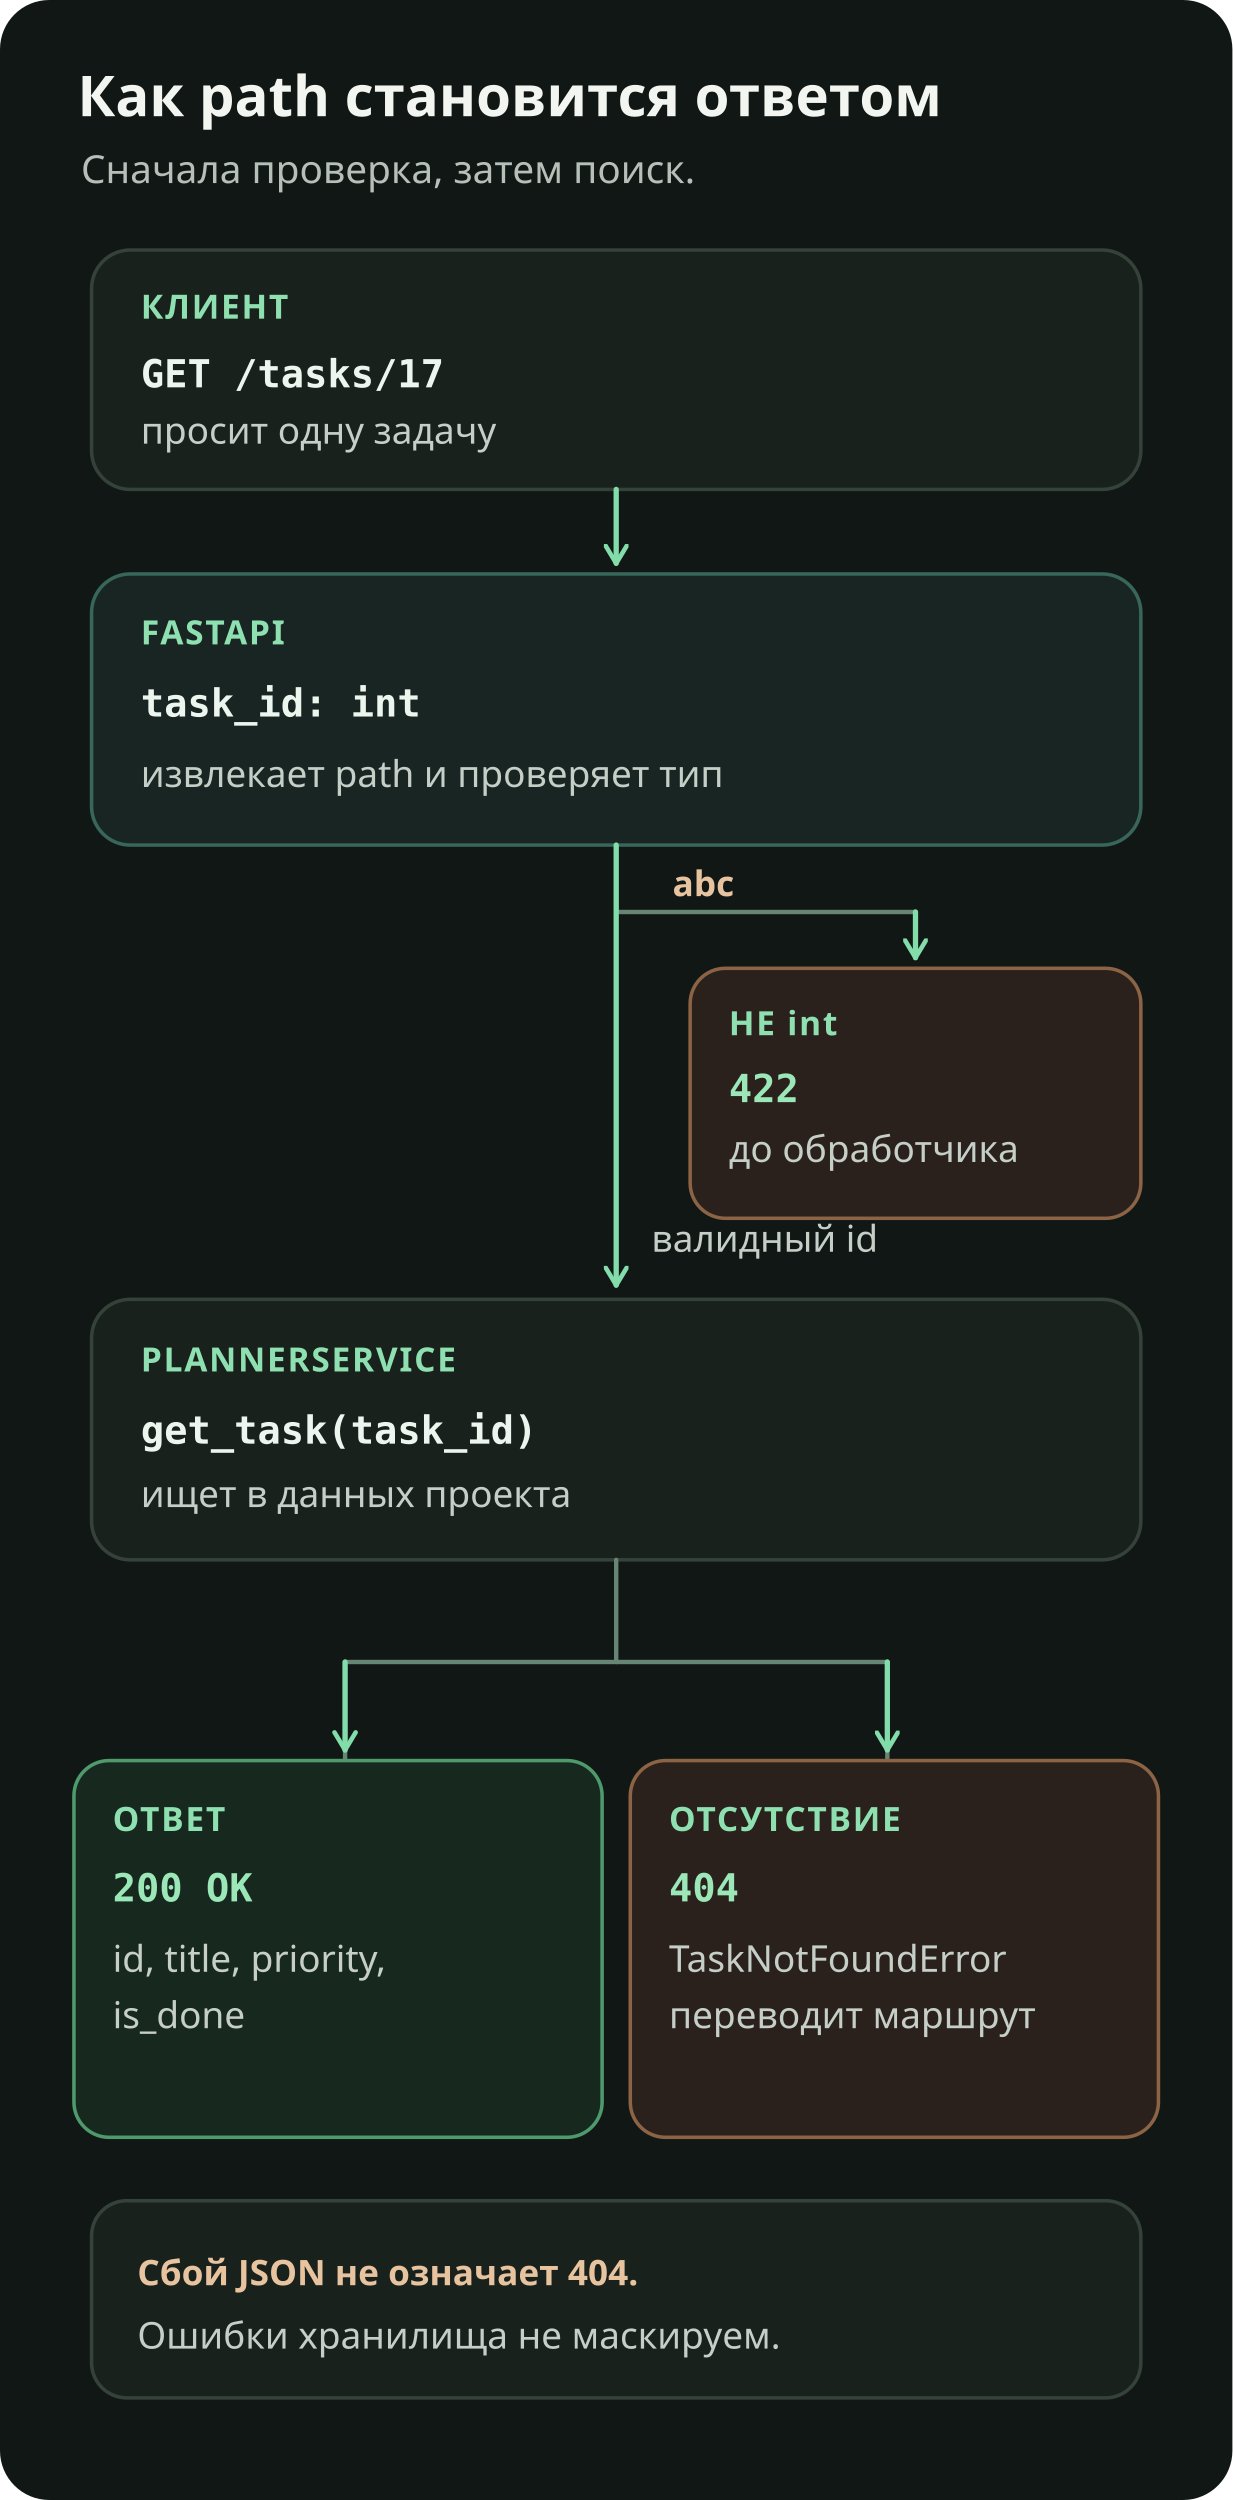
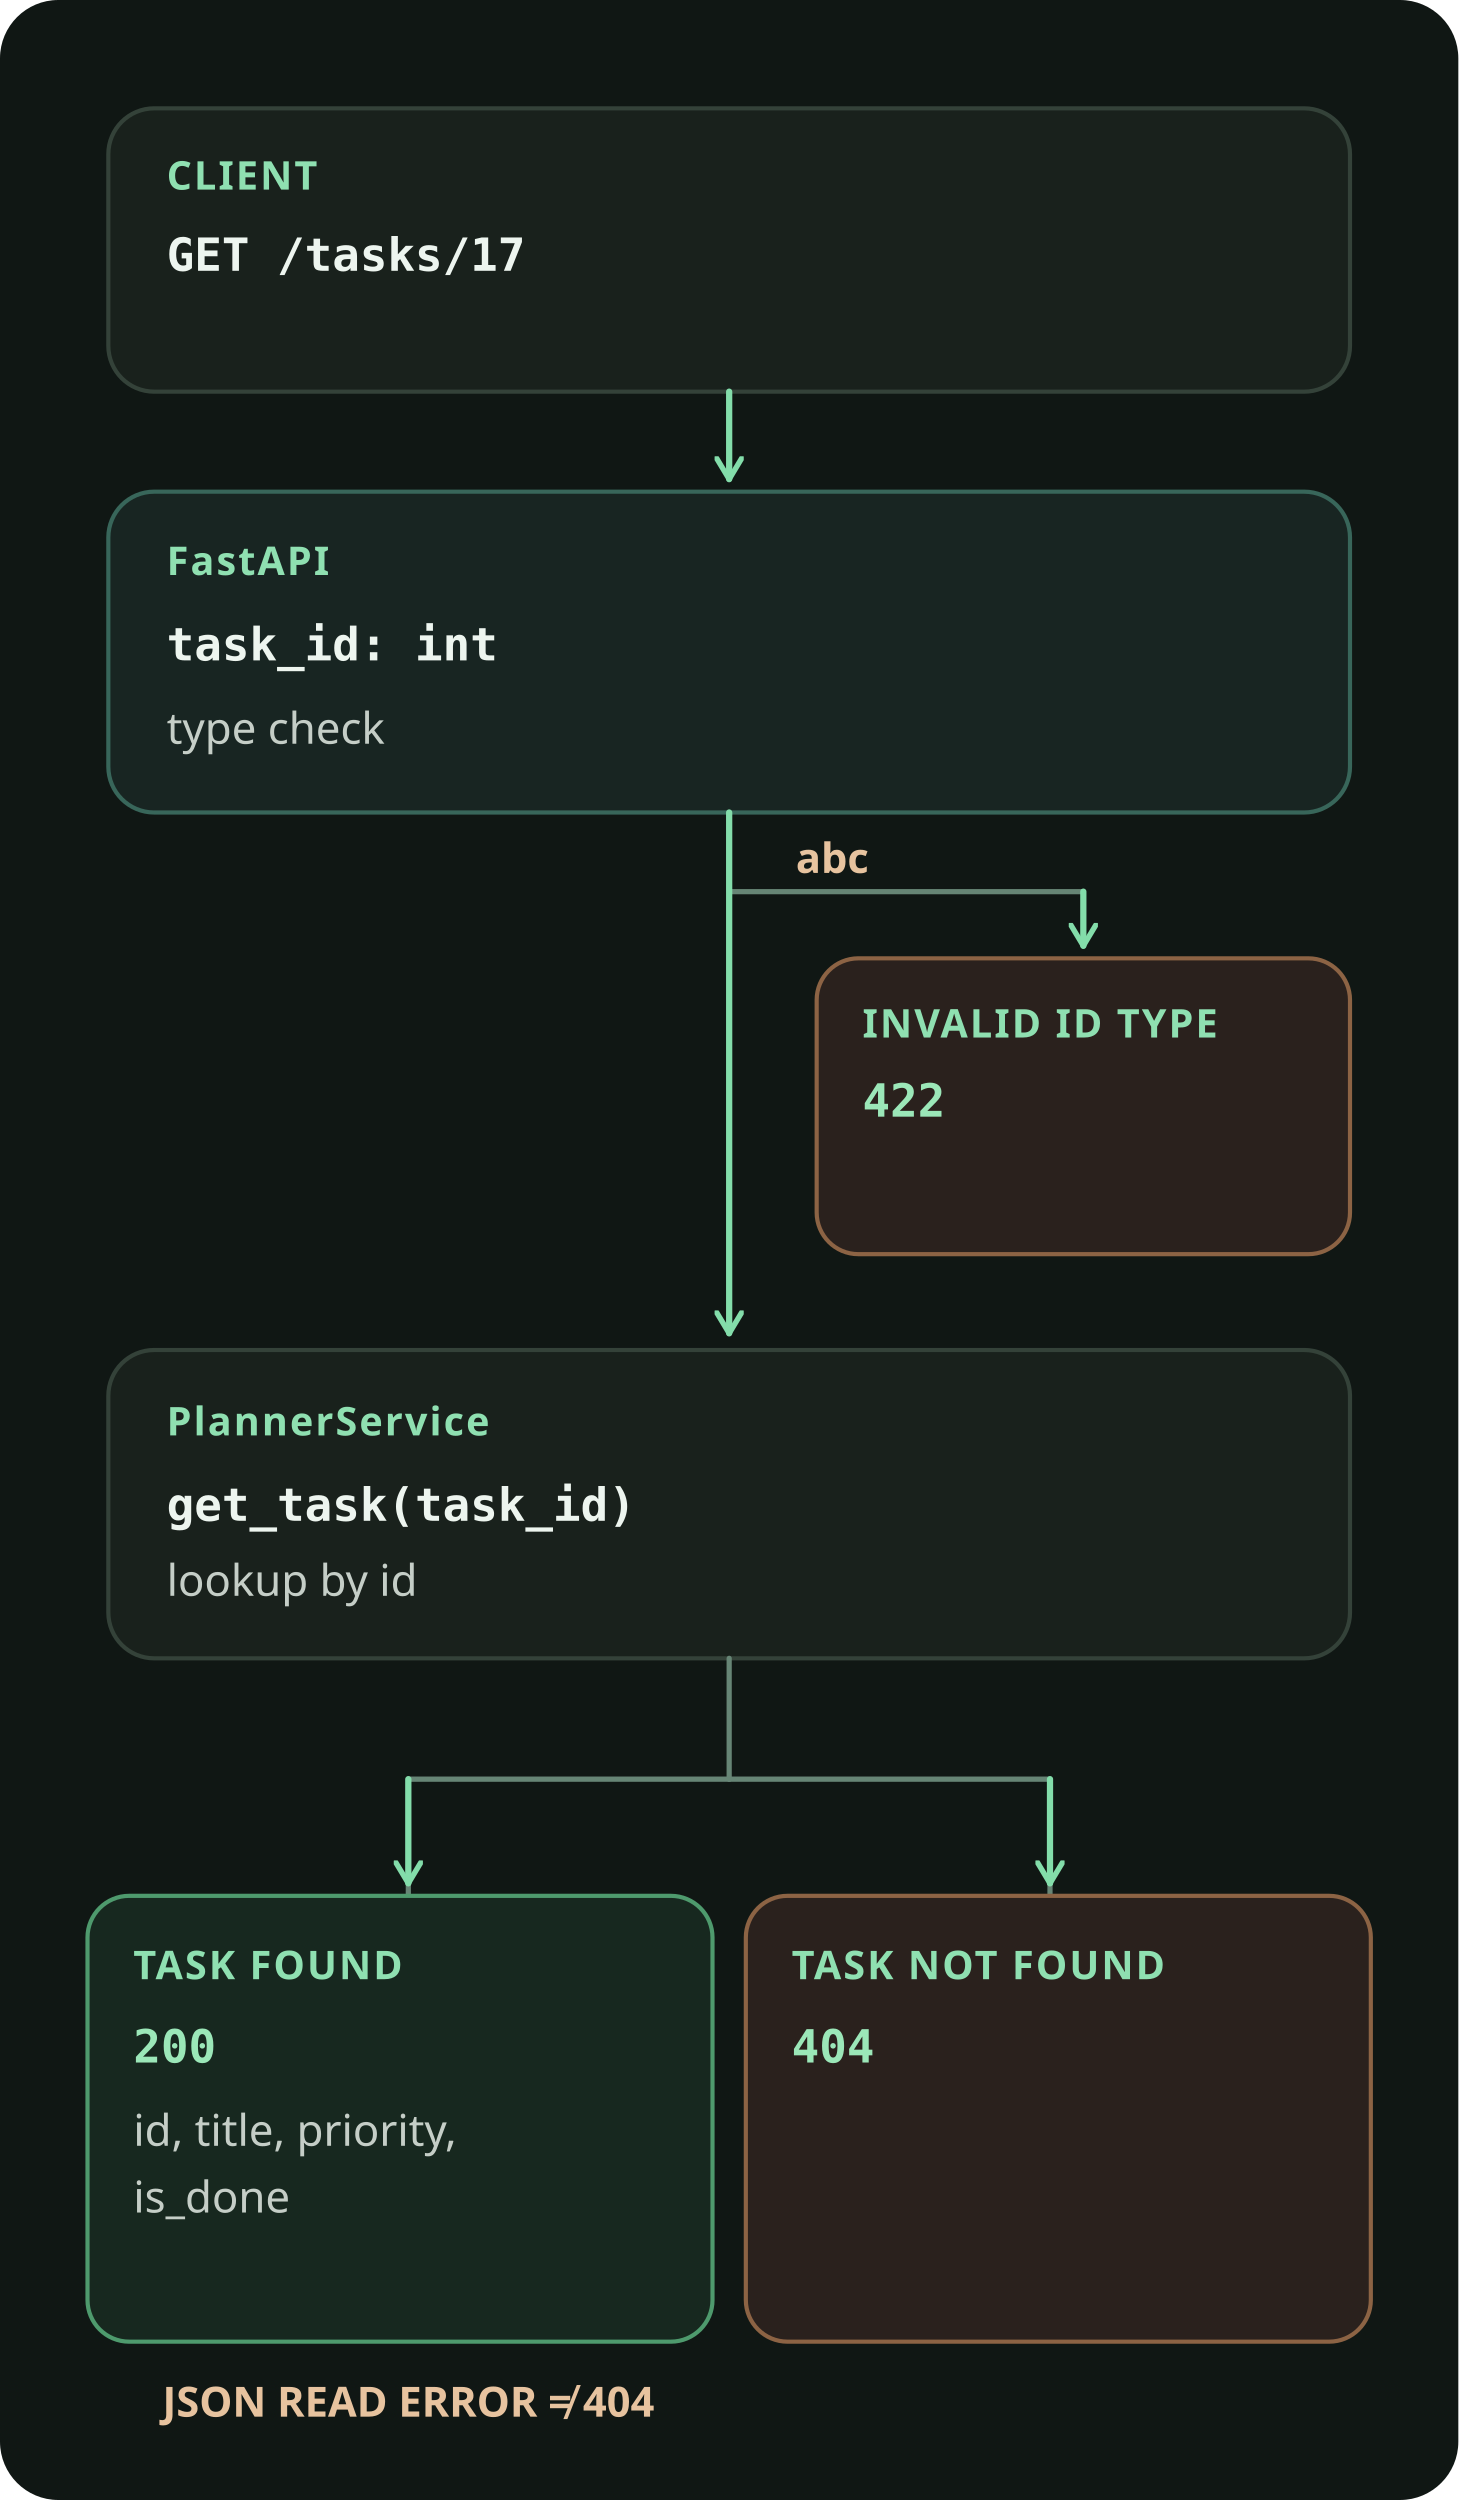
- <svg xmlns="http://www.w3.org/2000/svg" width="700" height="1420" viewBox="0 0 700 1420" fill="none">
+ <svg xmlns="http://www.w3.org/2000/svg" width="700" height="1200" viewBox="0 0 700 1200" fill="none">
  <defs>
    <marker id="arrow54m" markerWidth="14" markerHeight="14" refX="11" refY="7" orient="auto" markerUnits="userSpaceOnUse">
      <path d="M1 1L11 7L1 13" stroke="#83DDAA" stroke-width="2.6" stroke-linecap="round" stroke-linejoin="round" />
    </marker>
    <style>
      .bg{fill:#101714}.panel{fill:#19211C;stroke:#344239;stroke-width:2}
      .route{fill:#182522;stroke:#38665A;stroke-width:2}
      .success{fill:#17281F;stroke:#4E9A6D;stroke-width:2}
      .error{fill:#2A211D;stroke:#8C6344;stroke-width:2}
      .line{stroke:#83DDAA;stroke-width:3;stroke-linecap:round;stroke-linejoin:round;marker-end:url(#arrow54m)}
      .branch{stroke:#668575;stroke-width:2.5;stroke-linecap:round;stroke-linejoin:round}
      .title{fill:#F3F5F1;font:700 32px system-ui,sans-serif}
      .subtitle{fill:#B7C0B8;font:400 22px system-ui,sans-serif}
      .label{fill:#8FE0B1;font:700 19px system-ui,sans-serif;letter-spacing:1px}
      .head{fill:#F3F5F1;font:700 25px system-ui,sans-serif}
      .body{fill:#C5CEC7;font:400 21px system-ui,sans-serif}
      .mono{fill:#EDF5EF;font:600 22px ui-monospace,monospace}
      .status{fill:#9BE7B8;font:700 22px ui-monospace,monospace}
      .warning{fill:#E7C39F;font:600 20px system-ui,sans-serif}
    </style>
  </defs>
-   <rect class="bg" width="700" height="1420" rx="28" />
-   <text class="title" x="44" y="66">Как path становится ответом</text>
-   <text class="subtitle" x="46" y="104">Сначала проверка, затем поиск.</text>
-   <rect class="panel" x="52" y="142" width="596" height="136" rx="22" />
-   <text class="label" x="80" y="181">КЛИЕНТ</text>
-   <text class="mono" x="80" y="220">GET /tasks/17</text>
-   <text class="body" x="80" y="252">просит одну задачу</text>
-   <path class="line" d="M350 278V320" />
-   <rect class="route" x="52" y="326" width="596" height="154" rx="22" />
-   <text class="label" x="80" y="366">FASTAPI</text>
-   <text class="mono" x="80" y="407">task_id: int</text>
-   <text class="body" x="80" y="447">извлекает path и проверяет тип</text>
-   <path class="branch" d="M350 480V518H520" />
-   <path class="line" d="M520 518V544" />
-   <text class="warning" x="382" y="509">abc</text>
-   <rect class="error" x="392" y="550" width="256" height="142" rx="20" />
-   <text class="label" x="414" y="588">НЕ int</text>
-   <text class="status" x="414" y="626">422</text>
-   <text class="body" x="414" y="660">до обработчика</text>
-   <path class="line" d="M350 480V730" />
-   <text class="body" x="370" y="711">валидный id</text>
-   <rect class="panel" x="52" y="738" width="596" height="148" rx="22" />
-   <text class="label" x="80" y="779">PLANNERSERVICE</text>
-   <text class="mono" x="80" y="820">get_task(task_id)</text>
-   <text class="body" x="80" y="856">ищет в данных проекта</text>
-   <path class="branch" d="M350 886V944" />
-   <path class="branch" d="M350 944H196V1000" />
-   <path class="line" d="M196 944V994" />
-   <path class="branch" d="M350 944H504V1000" />
-   <path class="line" d="M504 944V994" />
-   <rect class="success" x="42" y="1000" width="300" height="214" rx="20" />
-   <text class="label" x="64" y="1040">ОТВЕТ</text>
-   <text class="status" x="64" y="1080">200 OK</text>
-   <text class="body" x="64" y="1120">id, title, priority,</text>
-   <text class="body" x="64" y="1152">is_done</text>
-   <rect class="error" x="358" y="1000" width="300" height="214" rx="20" />
-   <text class="label" x="380" y="1040">ОТСУТСТВИЕ</text>
-   <text class="status" x="380" y="1080">404</text>
-   <text class="body" x="380" y="1120">TaskNotFoundError</text>
-   <text class="body" x="380" y="1152">переводит маршрут</text>
-   <rect class="panel" x="52" y="1250" width="596" height="112" rx="20" />
-   <text class="warning" x="78" y="1298">Сбой JSON не означает 404.</text>
-   <text class="body" x="78" y="1334">Ошибки хранилища не маскируем.</text>
+   <rect class="bg" width="700" height="1200" rx="28" />
+   <g transform="translate(0 -90)">
+     <rect class="panel" x="52" y="142" width="596" height="136" rx="22" />
+     <text class="label" x="80" y="181">CLIENT</text>
+     <text class="mono" x="80" y="220">GET /tasks/17</text>
+     <path class="line" d="M350 278V320" />
+     <rect class="route" x="52" y="326" width="596" height="154" rx="22" />
+     <text class="label" x="80" y="366">FastAPI</text>
+     <text class="mono" x="80" y="407">task_id: int</text>
+     <text class="body" x="80" y="447">type check</text>
+     <path class="branch" d="M350 480V518H520" />
+     <path class="line" d="M520 518V544" />
+     <text class="warning" x="382" y="509">abc</text>
+     <rect class="error" x="392" y="550" width="256" height="142" rx="20" />
+     <text class="label" x="414" y="588">INVALID ID TYPE</text>
+     <text class="status" x="414" y="626">422</text>
+     <path class="line" d="M350 480V730" />
+     <rect class="panel" x="52" y="738" width="596" height="148" rx="22" />
+     <text class="label" x="80" y="779">PlannerService</text>
+     <text class="mono" x="80" y="820">get_task(task_id)</text>
+     <text class="body" x="80" y="856">lookup by id</text>
+     <path class="branch" d="M350 886V944" />
+     <path class="branch" d="M350 944H196V1000" />
+     <path class="line" d="M196 944V994" />
+     <path class="branch" d="M350 944H504V1000" />
+     <path class="line" d="M504 944V994" />
+     <rect class="success" x="42" y="1000" width="300" height="214" rx="20" />
+     <text class="label" x="64" y="1040">TASK FOUND</text>
+     <text class="status" x="64" y="1080">200</text>
+     <text class="body" x="64" y="1120">id, title, priority,</text>
+     <text class="body" x="64" y="1152">is_done</text>
+     <rect class="error" x="358" y="1000" width="300" height="214" rx="20" />
+     <text class="label" x="380" y="1040">TASK NOT FOUND</text>
+     <text class="status" x="380" y="1080">404</text>
+     <text class="warning" x="78" y="1250">JSON READ ERROR ≠ 404</text>
+   </g>
</svg>
